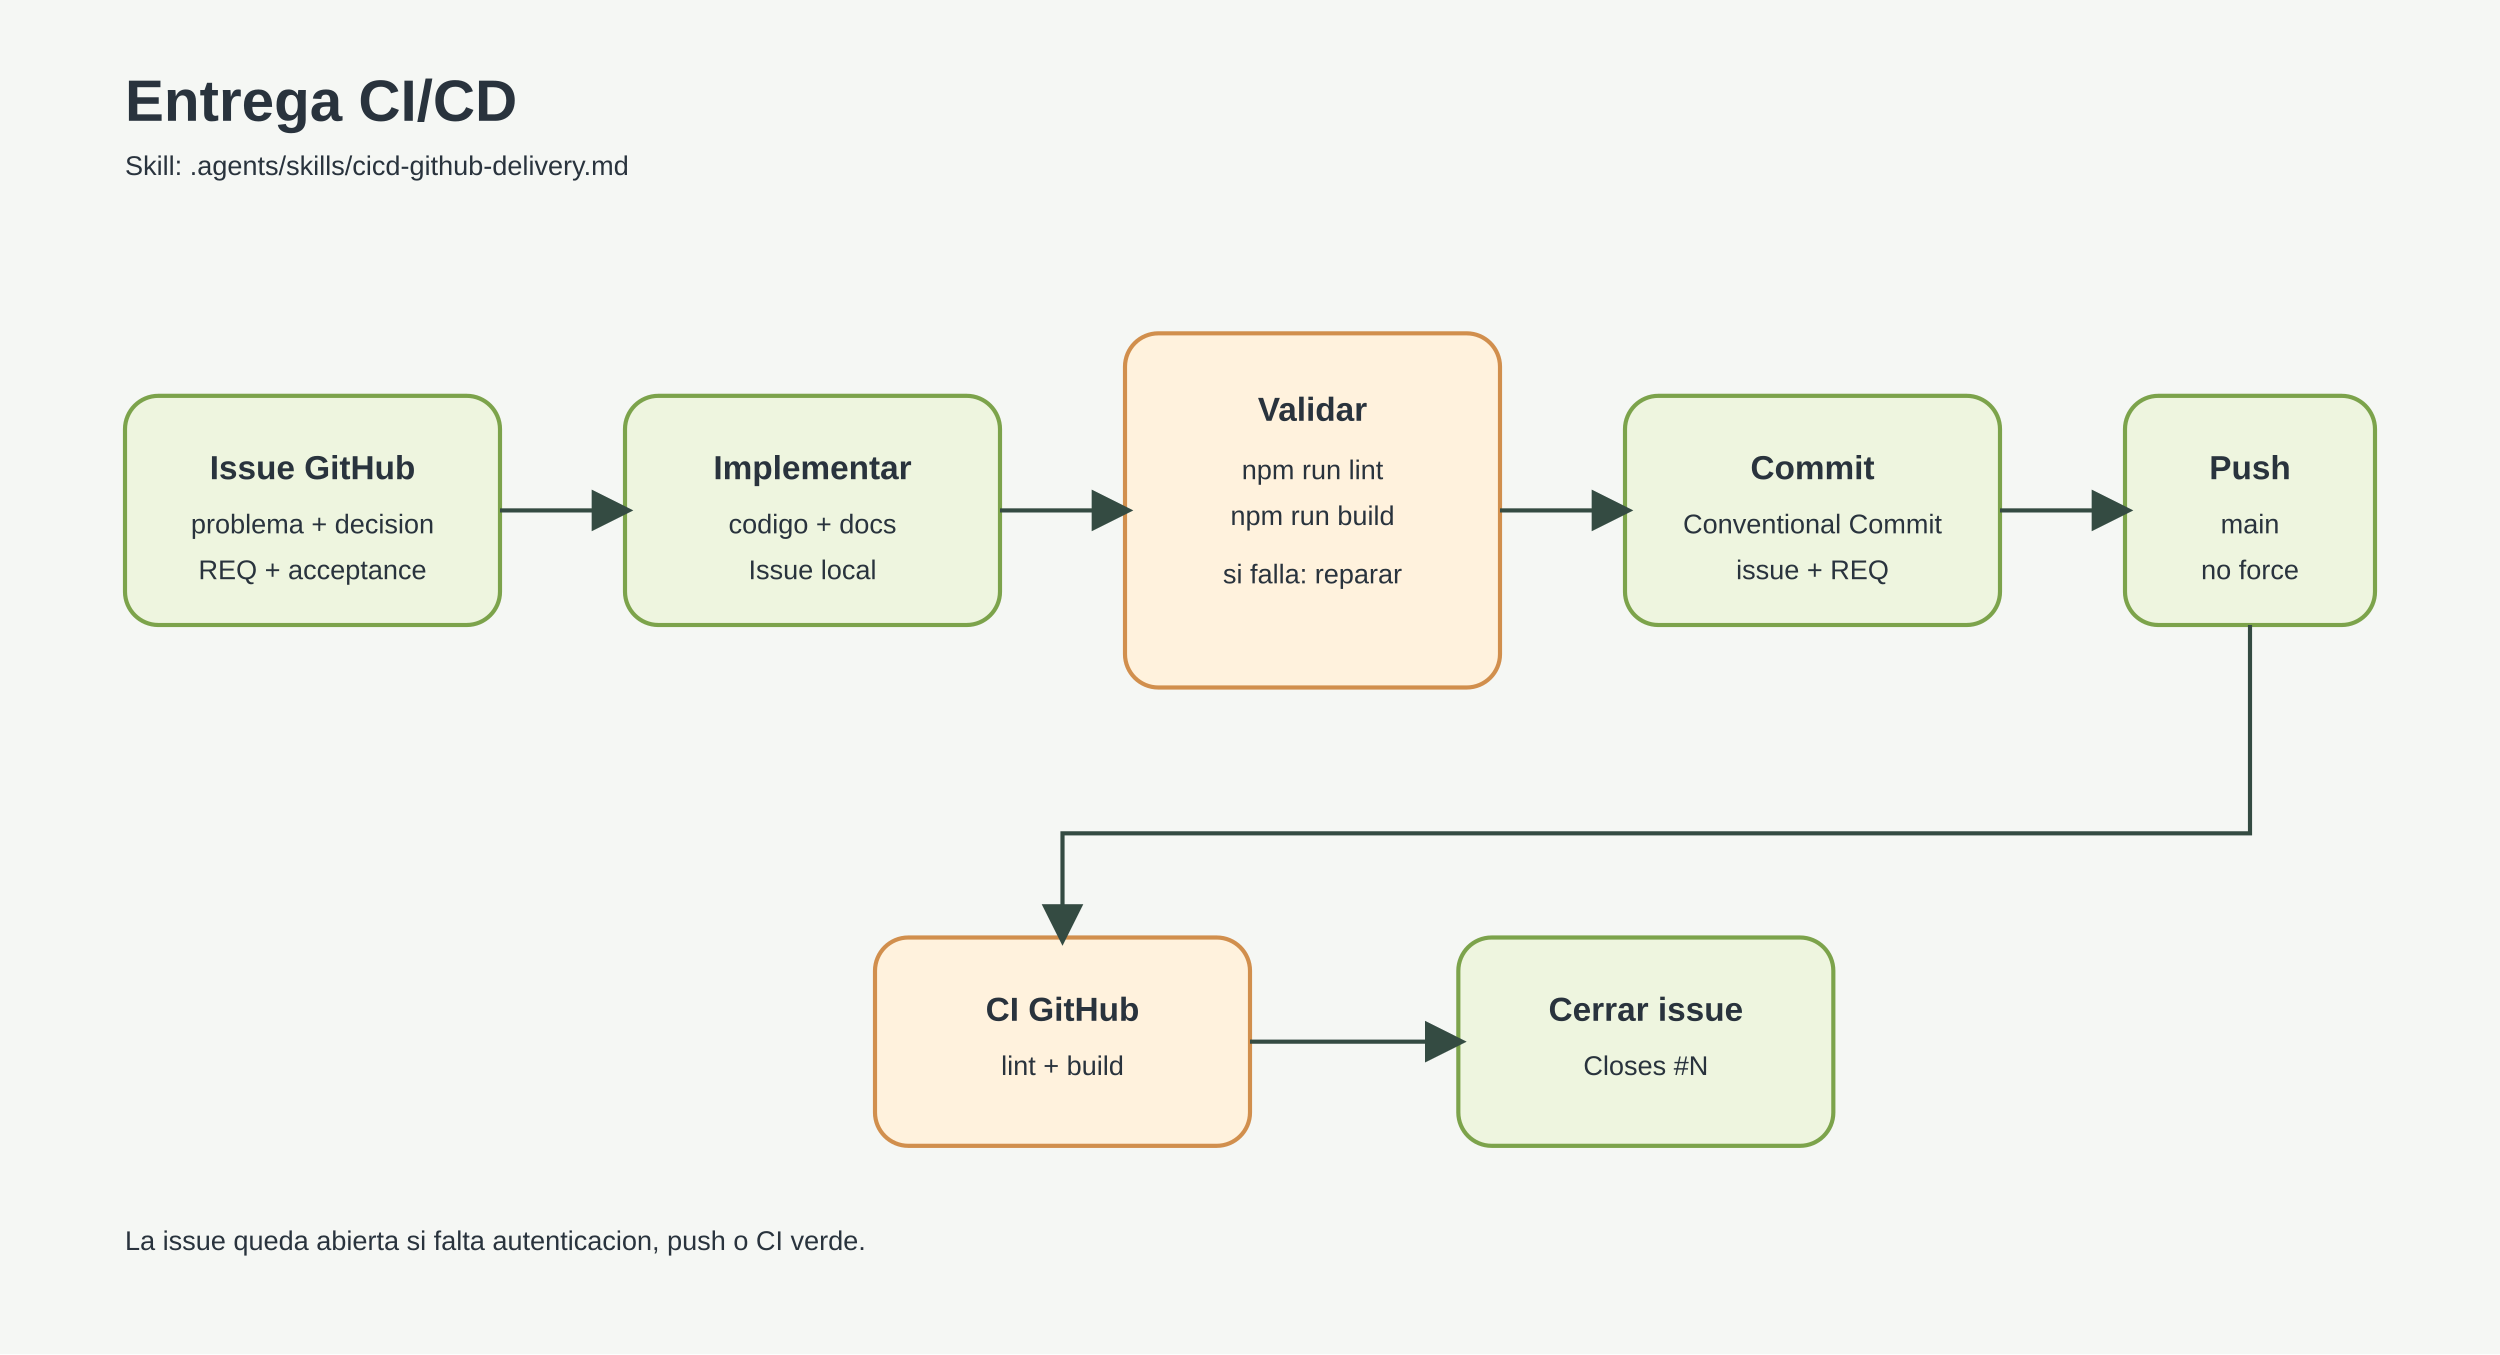
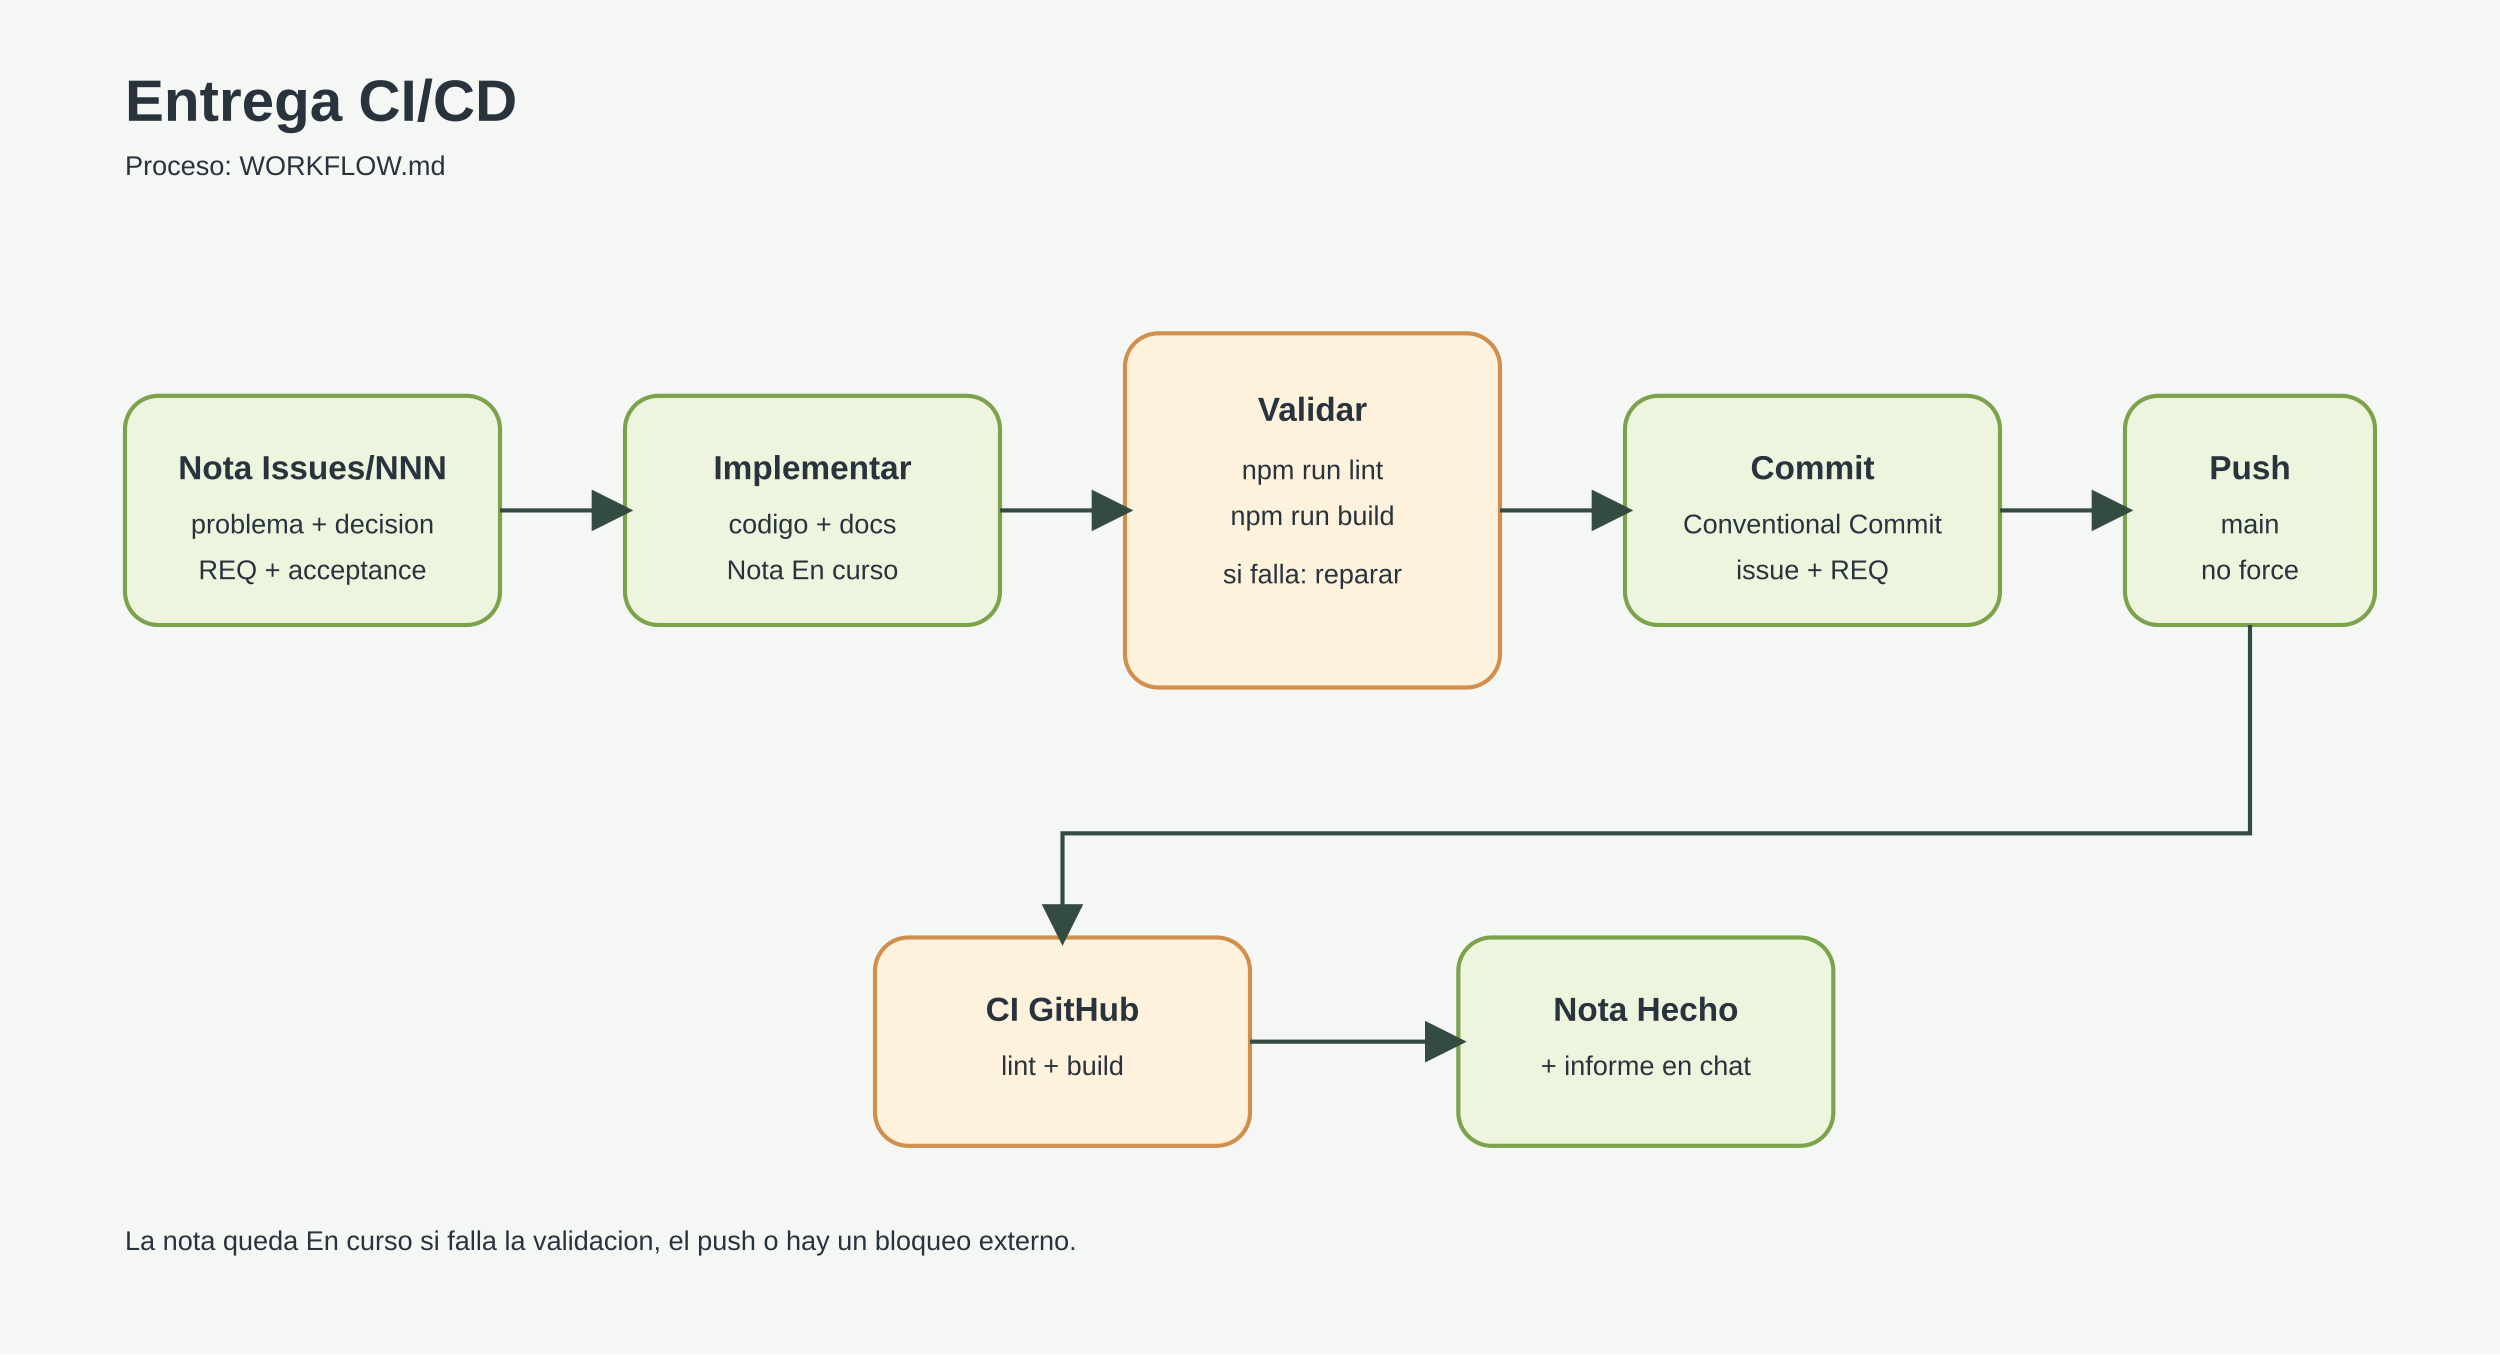
<svg xmlns="http://www.w3.org/2000/svg" viewBox="0 0 1200 650" role="img" aria-labelledby="title desc">
  <defs>
    <marker id="arrow" markerWidth="10" markerHeight="10" refX="8" refY="5" orient="auto">
      <path d="M0 0L10 5L0 10Z" fill="#344b42" />
    </marker>
    <style>text{font-family:Arial,sans-serif;fill:#29333d}.title{font-size:28px;font-weight:700}.label{font-size:16px;font-weight:700}.note{font-size:13px}.box{fill:#eef5df;stroke:#7ca34b;stroke-width:2}.gate{fill:#fff2dd;stroke:#d18f4d;stroke-width:2}.line{stroke:#344b42;stroke-width:2;fill:none;marker-end:url(#arrow)}</style>
  </defs>
  <rect width="1200" height="650" fill="#f5f7f4" />
  <text x="60" y="58" class="title">Entrega CI/CD</text>
-   <text x="60" y="84" class="note">Skill: .agents/skills/cicd-github-delivery.md</text>
+   <text x="60" y="84" class="note">Proceso: WORKFLOW.md</text>
  <rect x="60" y="190" width="180" height="110" rx="16" class="box" />
-   <text x="150" y="230" text-anchor="middle" class="label">Issue GitHub</text>
+   <text x="150" y="230" text-anchor="middle" class="label">Nota Issues/NNN</text>
  <text x="150" y="256" text-anchor="middle" class="note">problema + decision</text>
  <text x="150" y="278" text-anchor="middle" class="note">REQ + acceptance</text>
  <rect x="300" y="190" width="180" height="110" rx="16" class="box" />
  <text x="390" y="230" text-anchor="middle" class="label">Implementar</text>
  <text x="390" y="256" text-anchor="middle" class="note">codigo + docs</text>
-   <text x="390" y="278" text-anchor="middle" class="note">Issue local</text>
+   <text x="390" y="278" text-anchor="middle" class="note">Nota En curso</text>
  <rect x="540" y="160" width="180" height="170" rx="16" class="gate" />
  <text x="630" y="202" text-anchor="middle" class="label">Validar</text>
  <text x="630" y="230" text-anchor="middle" class="note">npm run lint</text>
  <text x="630" y="252" text-anchor="middle" class="note">npm run build</text>
  <text x="630" y="280" text-anchor="middle" class="note">si falla: reparar</text>
  <rect x="780" y="190" width="180" height="110" rx="16" class="box" />
  <text x="870" y="230" text-anchor="middle" class="label">Commit</text>
  <text x="870" y="256" text-anchor="middle" class="note">Conventional Commit</text>
  <text x="870" y="278" text-anchor="middle" class="note">issue + REQ</text>
  <rect x="1020" y="190" width="120" height="110" rx="16" class="box" />
  <text x="1080" y="230" text-anchor="middle" class="label">Push</text>
  <text x="1080" y="256" text-anchor="middle" class="note">main</text>
  <text x="1080" y="278" text-anchor="middle" class="note">no force</text>
  <path d="M240 245H300" class="line" />
  <path d="M480 245H540" class="line" />
  <path d="M720 245H780" class="line" />
  <path d="M960 245H1020" class="line" />
  <rect x="420" y="450" width="180" height="100" rx="16" class="gate" />
  <text x="510" y="490" text-anchor="middle" class="label">CI GitHub</text>
  <text x="510" y="516" text-anchor="middle" class="note">lint + build</text>
  <rect x="700" y="450" width="180" height="100" rx="16" class="box" />
-   <text x="790" y="490" text-anchor="middle" class="label">Cerrar issue</text>
-   <text x="790" y="516" text-anchor="middle" class="note">Closes #N</text>
+   <text x="790" y="490" text-anchor="middle" class="label">Nota Hecho</text>
+   <text x="790" y="516" text-anchor="middle" class="note">+ informe en chat</text>
  <path d="M1080 300V400H510V450" class="line" />
  <path d="M600 500H700" class="line" />
-   <text x="60" y="600" class="note">La issue queda abierta si falta autenticacion, push o CI verde.</text>
+   <text x="60" y="600" class="note">La nota queda En curso si falla la validacion, el push o hay un bloqueo externo.</text>
</svg>
